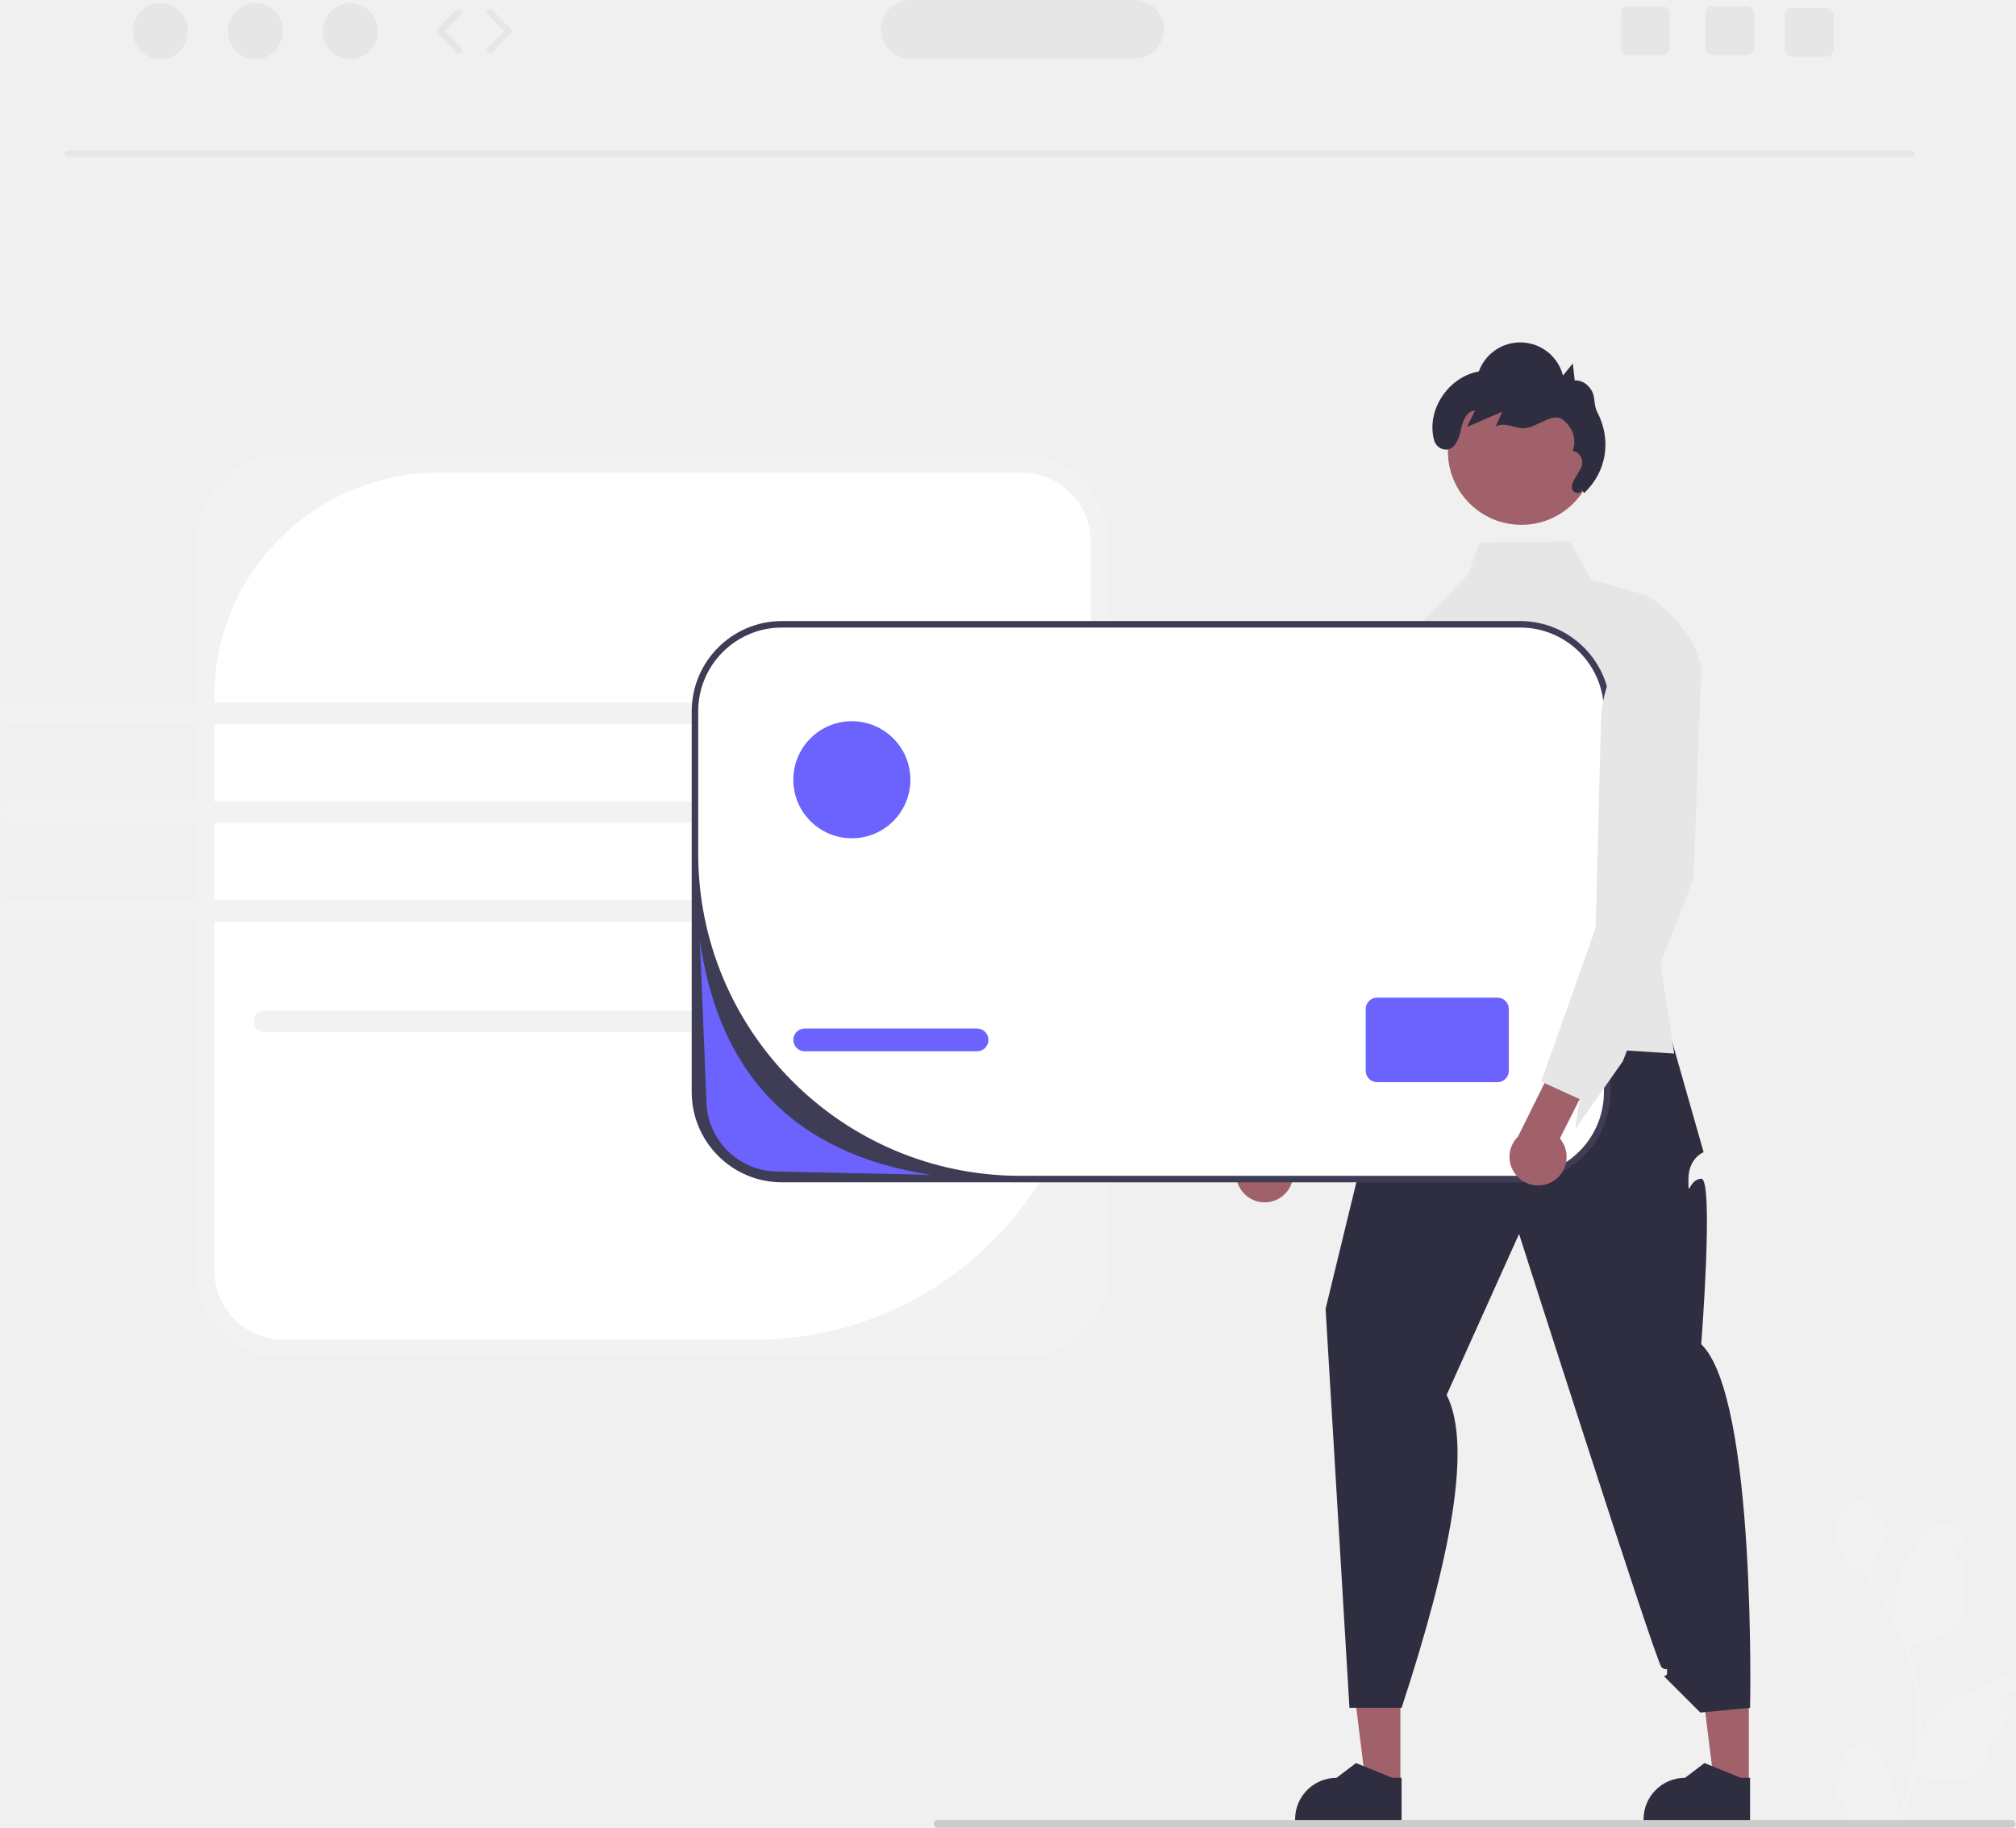
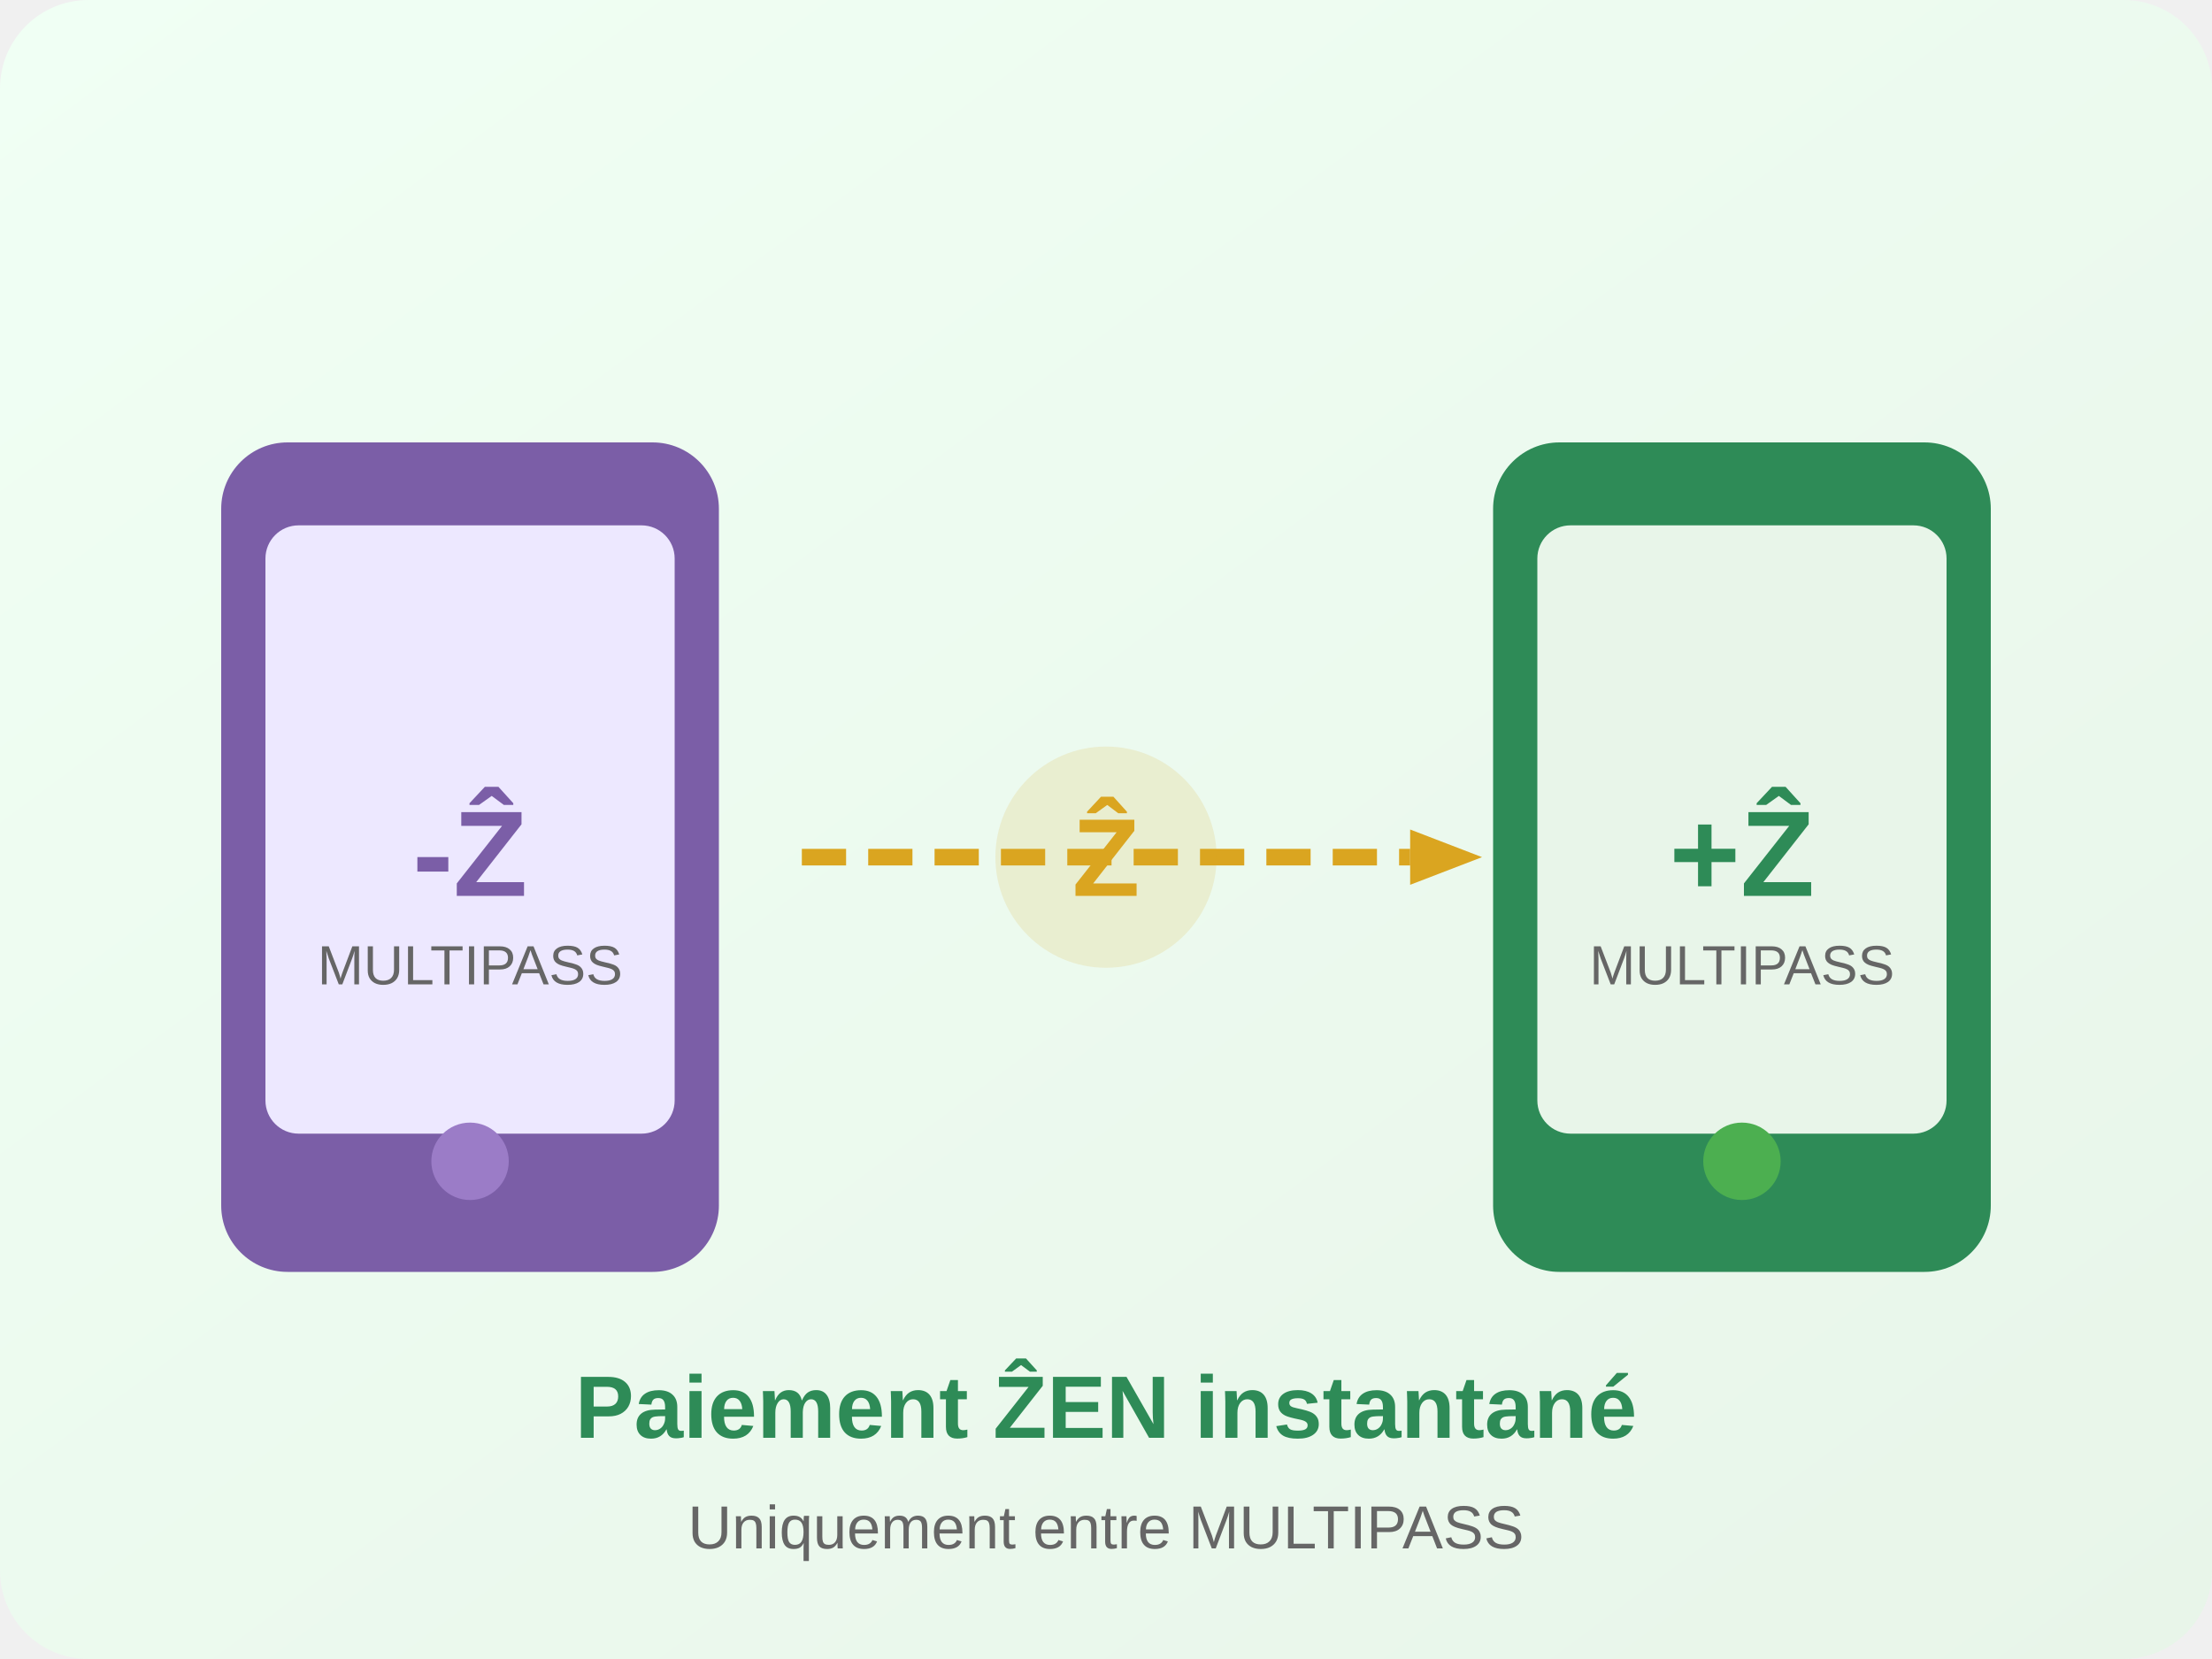
- <svg xmlns="http://www.w3.org/2000/svg" data-name="Layer 1" width="619.868" height="562.031" viewBox="0 0 619.868 562.031" version="1.1" id="svg442">
-   <defs id="defs446" />
-   <rect x="60.406" y="139.849" width="280.481" height="277.59" rx="26.744" fill="#f2f2f2" id="rect366" />
-   <path d="M424.884,314.334a68.912,68.912,0,0,0-68.912,68.912v176.435a21.244,21.244,0,0,0,21.244,21.244H522.089A103.364,103.364,0,0,0,625.453,477.56V335.578a21.244,21.244,0,0,0-21.244-21.244Z" transform="translate(-290.0658 -168.9846)" fill="#fff" id="path368" />
-   <path d="M877.757,217.215H311.026a1,1,0,0,1,0-2H877.757a1,1,0,0,1,0,2Z" transform="translate(-290.0658 -168.9846)" fill="#e6e6e6" id="path370" />
-   <ellipse cx="49.315" cy="9.565" rx="8.457" ry="8.645" fill="#e6e6e6" id="ellipse372" />
-   <ellipse cx="78.529" cy="9.565" rx="8.457" ry="8.645" fill="#e6e6e6" id="ellipse374" />
-   <ellipse cx="107.743" cy="9.565" rx="8.457" ry="8.645" fill="#e6e6e6" id="ellipse376" />
-   <path d="M431.12,185.382a.997.997,0,0,1-.715-.301l-5.706-5.833a1.0 1,0,0,1,0-1.398l5.706-5.833a1,1,0,1,1,1.43,1.398l-5.022,5.133,5.022,5.134a1,1,0,0,1-.715,1.699Z" transform="translate(-290.0658 -168.9846)" fill="#e6e6e6" id="path378" />
-   <path d="M440.708,185.382a1,1,0,0,1-.715-1.699l5.021-5.134-5.021-5.133a1,1,0,1,1,1.43-1.398l5.706,5.833a1.0 1,0,0,1,0,1.398l-5.706,5.833A.997.997,0,0,1,440.708,185.382Z" transform="translate(-290.0658 -168.9846)" fill="#e6e6e6" id="path380" />
-   <path d="M827.218,170.905h-10.61a2.189,2.189,0,0,0-2.19,2.19v10.62a2.189,2.189,0,0,0,2.19,2.19h10.61a2.198,2.198,0,0,0,2.2-2.19v-10.62A2.198,2.198,0,0,0,827.218,170.905Z" transform="translate(-290.0658 -168.9846)" fill="#e6e6e6" id="path382" />
-   <path d="M801.218,170.905h-10.61a2.189,2.189,0,0,0-2.19,2.19v10.62a2.189,2.189,0,0,0,2.19,2.19h10.61a2.198,2.198,0,0,0,2.2-2.19v-10.62A2.198,2.198,0,0,0,801.218,170.905Z" transform="translate(-290.0658 -168.9846)" fill="#e6e6e6" id="path384" />
-   <path d="M851.718,171.405h-10.61a2.189,2.189,0,0,0-2.19,2.19v10.62a2.189,2.189,0,0,0,2.19,2.19h10.61a2.198,2.198,0,0,0,2.2-2.19v-10.62A2.198,2.198,0,0,0,851.718,171.405Z" transform="translate(-290.0658 -168.9846)" fill="#e6e6e6" id="path386" />
-   <path d="M638.943,186.985h-69a9,9,0,0,1,0-18h69a9,9,0,0,1,0,18Z" transform="translate(-290.0658 -168.9846)" fill="#e6e6e6" id="path388" />
-   <path d="M525.334,486.384H371.341a3.321,3.321,0,1,1,0-6.642H525.334a3.321,3.321,0,0,1,0,6.642Z" transform="translate(-290.0658 -168.9846)" fill="#f2f2f2" id="path390" />
-   <path d="M525.334,391.662H293.387a3.321,3.321,0,1,1,0-6.642H525.334a3.321,3.321,0,0,1,0,6.642Z" transform="translate(-290.0658 -168.9846)" fill="#f2f2f2" id="path392" />
-   <path d="M525.338,415.375H293.382a3.323,3.323,0,0,0,0,6.647H525.338a3.323,3.323,0,0,0,0-6.647Z" transform="translate(-290.0658 -168.9846)" fill="#f2f2f2" id="path394" />
-   <path d="M525.334,452.382H293.387a3.321,3.321,0,1,1,0-6.642H525.334a3.321,3.321,0,0,1,0,6.642Z" transform="translate(-290.0658 -168.9846)" fill="#f2f2f2" id="path396" />
-   <polygon points="430.582 548.714 419.933 548.713 414.868 507.64 430.584 507.641 430.582 548.714" fill="#a0616a" id="polygon398" />
-   <path d="M721.022,728.807l-32.746-.001v-.414a12.746,12.746,0,0,1,12.746-12.745h.001l5.981-4.538,11.16,4.539,2.859 0Z" transform="translate(-290.0658 -168.9846)" fill="#2f2e41" id="path400" />
-   <polygon points="537.725 548.714 527.077 548.713 522.011 507.64 537.728 507.641 537.725 548.714" fill="#a0616a" id="polygon402" />
-   <path d="M828.166,728.807l-32.746-.001v-.414a12.746,12.746,0,0,1,12.746-12.745h.001l5.981-4.538,11.16,4.539,2.858 0Z" transform="translate(-290.0658 -168.9846)" fill="#2f2e41" id="path404" />
-   <path d="M729.336,481.733s-6.993,7.422-7.289,12.237,3.349-3.931-.295,4.815-3.644,2.915-3.644,8.746-7.722,11.525-7.722,11.525L697.651,571.449l7.337,122.673h16.035c14.902-45.425,21.835-80.503,13.848-96.211l22.268-49.495S799.218,680.086,800.937,681.638s1.719-.635,1.719,1.552-2.187,0,0,2.187l10.204,10.204,15.306-1.458s2.048-95.33-15.011-111.805c0,0,3.94-51.019,0-50.876s-3.94,6.703-3.94.143,4.669-8.31,4.669-8.31L800.765,477.197Z" transform="translate(-290.0658 -168.9846)" fill="#2f2e41" id="path406" />
-   <path d="M811.958,380.17l-14.82,62.05,3.5,23.08,4.2,27.65-14.52-.94-22.47-1.46-41.72-2.7-3.65-122.45,19.14-20,3.42-9.71,27.67-.17,6.62,11.66,17.02,4.84a42.216,42.216,0,0,1,6.14,4.74c4.2,3.89,7.92,8.83,9.66,13.89a18.261,18.261,0,0,1,.99,4.57Z" transform="translate(-290.0658 -168.9846)" fill="#e6e6e6" id="path408" />
-   <path d="M683.16,537.607a8.796,8.796,0,0,0,2.665-13.128l21.107-38.426-9.193-8.451-24.735,45.822a8.784,8.784,0,0,0,10.157,14.183Z" transform="translate(-290.0658 -168.9846)" fill="#e6e6e6" id="path410" />
-   <path d="M734.64,357.913l-4.92,88.135L706.017,501.435l-15.427,20.459,1.754-9.271-10.634-5.321-.999-.496,20.416-79.228,1.88-30.787A38.363,38.363,0,0,1,717.103,369.364l11.808-9.592Z" transform="translate(-290.0658 -168.9846)" fill="#e6e6e6" id="path412" />
-   <path d="M683.16,537.607a8.796,8.796,0,0,0,2.665-13.128l21.107-38.426-9.193-8.451-24.735,45.822a8.784,8.784,0,0,0,10.157,14.183Z" transform="translate(-290.0658 -168.9846)" fill="#a0616a" id="path414" />
-   <path d="M734.64,357.913l-4.92,88.135L706.017,501.435l-15.427,20.459,1.754-9.271-10.634-5.321-.999-.496,20.416-79.228,1.88-30.787A38.363,38.363,0,0,1,717.103,369.364l11.808-9.592Z" transform="translate(-290.0658 -168.9846)" fill="#e6e6e6" id="path416" />
-   <rect x="213.682" y="191.967" width="280.481" height="170.59" rx="26.744" fill="#fff" id="rect418" />
-   <path d="M757.485,532.543H530.492A27.776,27.776,0,0,1,502.748,504.798V387.696a27.776,27.776,0,0,1,27.744-27.744H757.485a27.776,27.776,0,0,1,27.744,27.744V504.798A27.776,27.776,0,0,1,757.485,532.543ZM530.492,361.952A25.744,25.744,0,0,0,504.748,387.696v43.77a99.077,99.077,0,0,0,99.077,99.077h153.66a25.744,25.744,0,0,0,25.744-25.744v-117.103a25.744,25.744,0,0,0-25.744-25.744Z" transform="translate(-290.0658 -168.9846)" fill="#3f3d56" id="path420" />
-   <rect x="243.923" y="316.263" width="60" height="7" rx="3.5" fill="#6c63ff" id="rect422" />
-   <rect x="419.923" y="306.763" width="44" height="26" rx="3.5" fill="#6c63ff" id="rect424" />
-   <circle cx="261.923" cy="239.763" r="18" fill="#6c63ff" id="circle426" />
-   <circle cx="467.797" cy="138.78" r="22.602" fill="#a0616a" id="circle428" />
-   <path d="M776.404,319.447c.176,1.35-2.266,1.493-2.817.248s.164-2.657.858-3.828l1.612-2.719a3.735,3.735,0,0,0-2.461-5.564h0c1.475-3.318-.126-7.459-3.065-9.591s-7.313,1.857-10.879,2.541-6.421-2.045-9.672-.427l1.953-4.502-10.81,4.657,2.511-5.065c-2.728.149-3.89,3.471-4.434,6.149-.579,2.853-2.099,6.419-5.201,5.828a4.002,4.002,0,0,1-3.026-2.998c-2.396-9.241,4.562-19.344,13.785-20.964a13.561,13.561,0,0,1,25.881,1.232l3.024-3.703.59,5.246c2.173-.231,4.227,1.303,5.283,3.217s.557,4.384,1.571,6.32c4.545,8.677,3.041,18.446-3.976,25.1" transform="translate(-290.0658 -168.9846)" fill="#2f2e41" id="path430" />
-   <path d="M855.675,713.682a2.269,2.269,0,0,0,1.645-3.933l-.155-.618q.031-.074.062-.148a6.094,6.094,0,0,1,11.241.042c1.839,4.428,4.179,8.864,4.756,13.546a18.029,18.029,0,0,1-.316,6.2A72.281,72.281,0,0,0,879.482,698.75a69.766,69.766,0,0,0-.433-7.783q-.358-3.178-.995-6.31a73.119,73.119,0,0,0-14.5-30.99,19.459,19.459,0,0,1-8.093-8.397,14.843,14.843,0,0,1-1.35-4.056c.394.052,1.486-5.949,1.188-6.317.549-.833,1.532-1.247,2.131-2.06,2.982-4.043,7.091-3.337,9.236,2.157,4.582,2.313,4.627,6.148,1.815,9.837-1.789,2.347-2.035,5.522-3.604,8.035.162.207.329.407.491.614a73.591,73.591,0,0,1,7.681,12.169,30.592,30.592,0,0,1,1.826-14.21c1.748-4.217,5.025-7.769,7.91-11.415a6.279,6.279,0,0,1,11.184,3.083q.009.081.017.161-.643.363-1.259.77a3.078,3.078,0,0,0,1.241,5.602l.063.01a30.628,30.628,0,0,1-.807,4.579c3.702,14.316-4.29,19.53-15.701,19.764-.252.129-.497.258-.749.381a75.115,75.115,0,0,1,4.043,19.028,71.243,71.243,0,0,1-.052,11.503l.019-.136a18.826,18.826,0,0,1,6.427-10.87c4.946-4.063,11.933-5.559,17.268-8.824a3.533,3.533,0,0,1,5.411,3.437l-.022.143a20.675,20.675,0,0,0-2.319,1.117q-.643.363-1.259.77a3.078,3.078,0,0,0,1.241,5.602l.063.01c.045.006.084.013.129.019a30.655,30.655,0,0,1-5.639,8.829c-2.315,12.497-12.256,13.683-22.89,10.044h-.006a75.092,75.092,0,0,1-5.044,14.726H856.127c-.065-.2-.123-.407-.181-.607a20.475,20.475,0,0,0,4.986-.297c-1.337-1.641-2.674-3.294-4.011-4.935a1.118,1.118,0,0,1-.084-.097c-.678-.84-1.363-1.673-2.041-2.512l-0-.001a29.99,29.99,0,0,1,.879-7.64Z" transform="translate(-290.0658 -168.9846)" fill="#f2f2f2" id="path432" />
-   <path d="M577.124,729.825a1.186,1.186,0,0,0,1.19,1.19h330.29a1.19,1.19,0,0,0,0-2.38H578.314A1.187,1.187,0,0,0,577.124,729.825Z" transform="translate(-290.0658 -168.9846)" fill="#ccc" id="path434" />
-   <path d="M767.489,532.258a8.796,8.796,0,0,0,2.197-13.215l19.728-39.152-9.488-8.119L756.834,518.445a8.784,8.784,0,0,0,10.654,13.813Z" transform="translate(-290.0658 -168.9846)" fill="#a0616a" id="path436" />
-   <path d="M812.148,370.65l.99,4.57-2.37,63.88-10.13,26.2-10.32,26.71-1.27,3.29-14.69,20.99,1.42-9.33-10.82-4.94-1.01-.45,3.9-11.02,8.97-25.32,3.88-10.96.84-32.61.78-30.83a38.364,38.364,0,0,1,13.11-27.91l7.06-6.16C806.688,360.65,810.408,365.59,812.148,370.65Z" transform="translate(-290.0658 -168.9846)" fill="#e6e6e6" id="path438" />
-   <path d="M576.138,530.232l-46.878-1a22.025,22.025,0,0,1-21.992-22l-2-49.012C511.024,498.178,533.144,523.525,576.138,530.232Z" transform="translate(-290.0658 -168.9846)" fill="#6c63ff" id="path440" />
+ <svg xmlns="http://www.w3.org/2000/svg" viewBox="0 0 400 300">
+   <defs>
+     <linearGradient id="bg2" x1="0%" y1="0%" x2="100%" y2="100%">
+       <stop offset="0%" style="stop-color:#F0FFF4" />
+       <stop offset="100%" style="stop-color:#E8F5E9" />
+     </linearGradient>
+   </defs>
+   <rect width="400" height="300" fill="url(#bg2)" rx="16" />
+   <rect x="40" y="80" width="90" height="150" rx="12" fill="#7B5EA7" />
+   <rect x="48" y="95" width="74" height="110" rx="6" fill="#EDE8FF" />
+   <circle cx="85" cy="210" r="7" fill="#9B7CC7" />
+   <text x="85" y="162" text-anchor="middle" font-family="Arial" font-size="22" fill="#7B5EA7" font-weight="bold">-Ẑ</text>
+   <text x="85" y="178" text-anchor="middle" font-family="Arial" font-size="10" fill="#666">MULTIPASS</text>
+   <path d="M 145 155 L 255 155" stroke="#DAA520" stroke-width="3" stroke-dasharray="8,4" />
+   <polygon points="255,150 255,160 268,155" fill="#DAA520" />
+   <circle cx="200" cy="155" r="20" fill="#DAA520" opacity="0.15" />
+   <text x="200" y="162" text-anchor="middle" font-family="Arial" font-size="20" fill="#DAA520" font-weight="bold">Ẑ</text>
+   <rect x="270" y="80" width="90" height="150" rx="12" fill="#2E8B57" />
+   <rect x="278" y="95" width="74" height="110" rx="6" fill="#E8F5E9" />
+   <circle cx="315" cy="210" r="7" fill="#4CAF50" />
+   <text x="315" y="162" text-anchor="middle" font-family="Arial" font-size="22" fill="#2E8B57" font-weight="bold">+Ẑ</text>
+   <text x="315" y="178" text-anchor="middle" font-family="Arial" font-size="10" fill="#666">MULTIPASS</text>
+   <text x="200" y="260" text-anchor="middle" font-family="Nunito, Arial" font-size="16" fill="#2E8B57" font-weight="700">Paiement ẐEN instantané</text>
+   <text x="200" y="280" text-anchor="middle" font-family="Arial" font-size="11" fill="#666">Uniquement entre MULTIPASS</text>
</svg>
